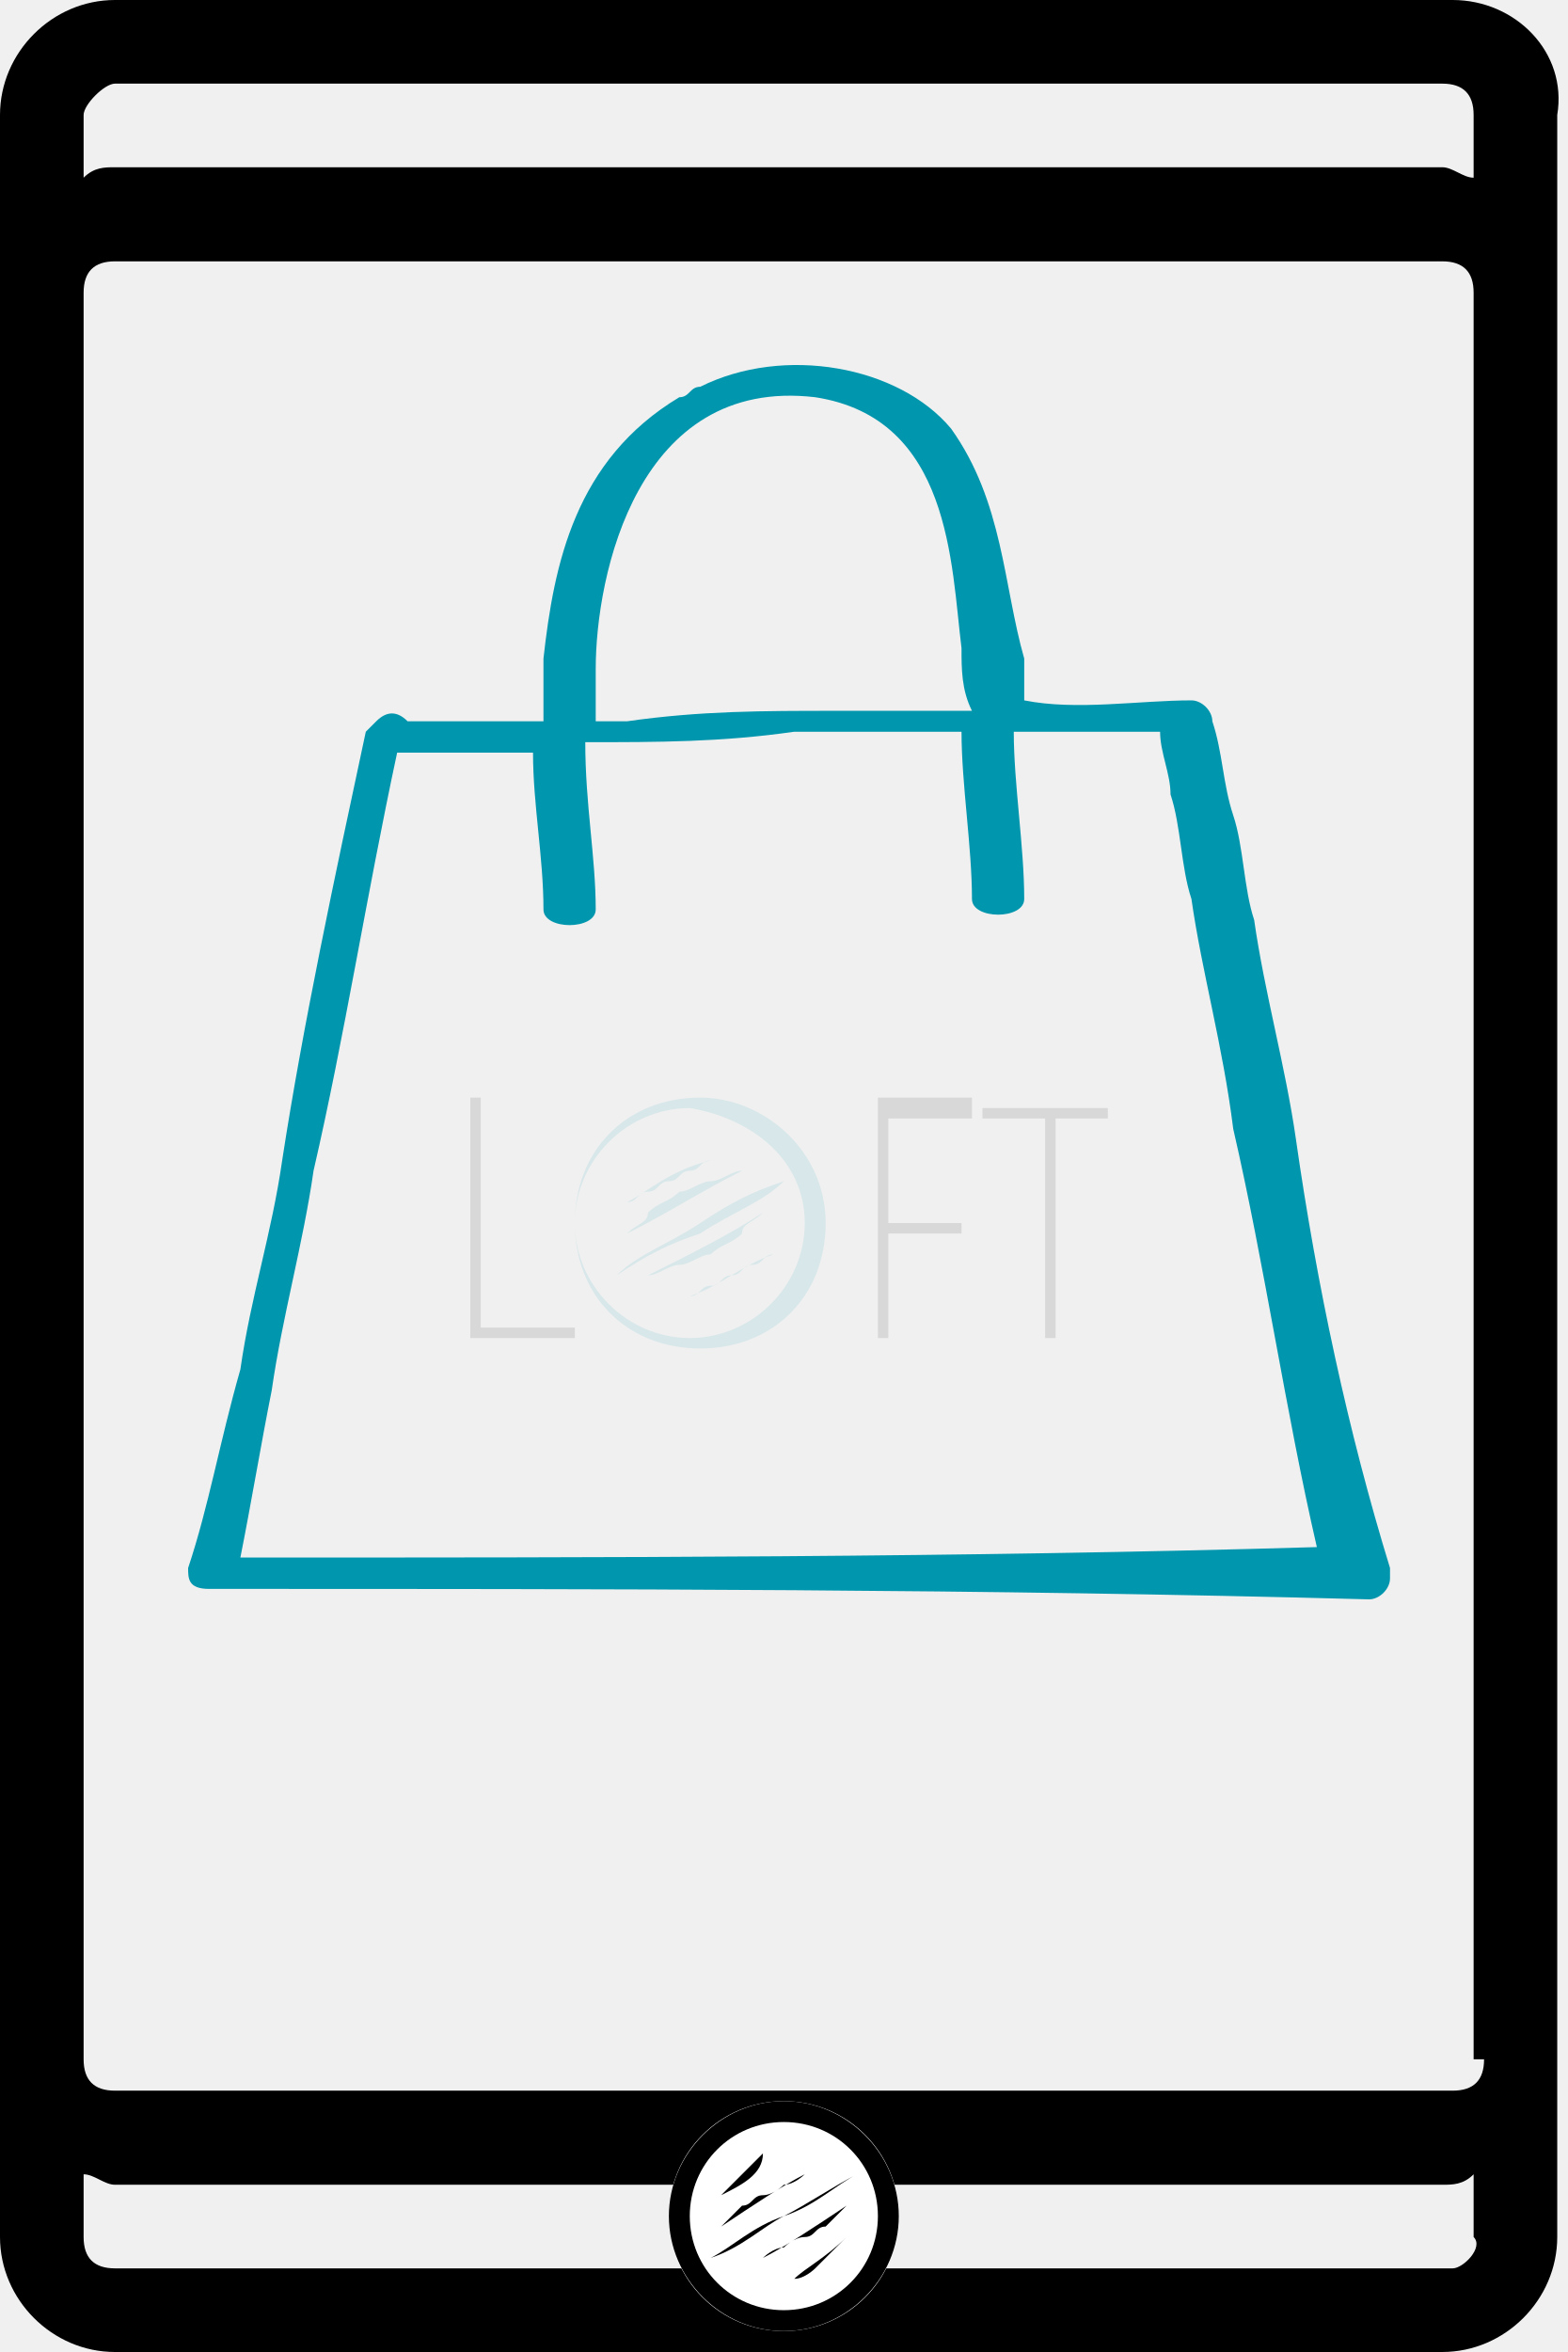
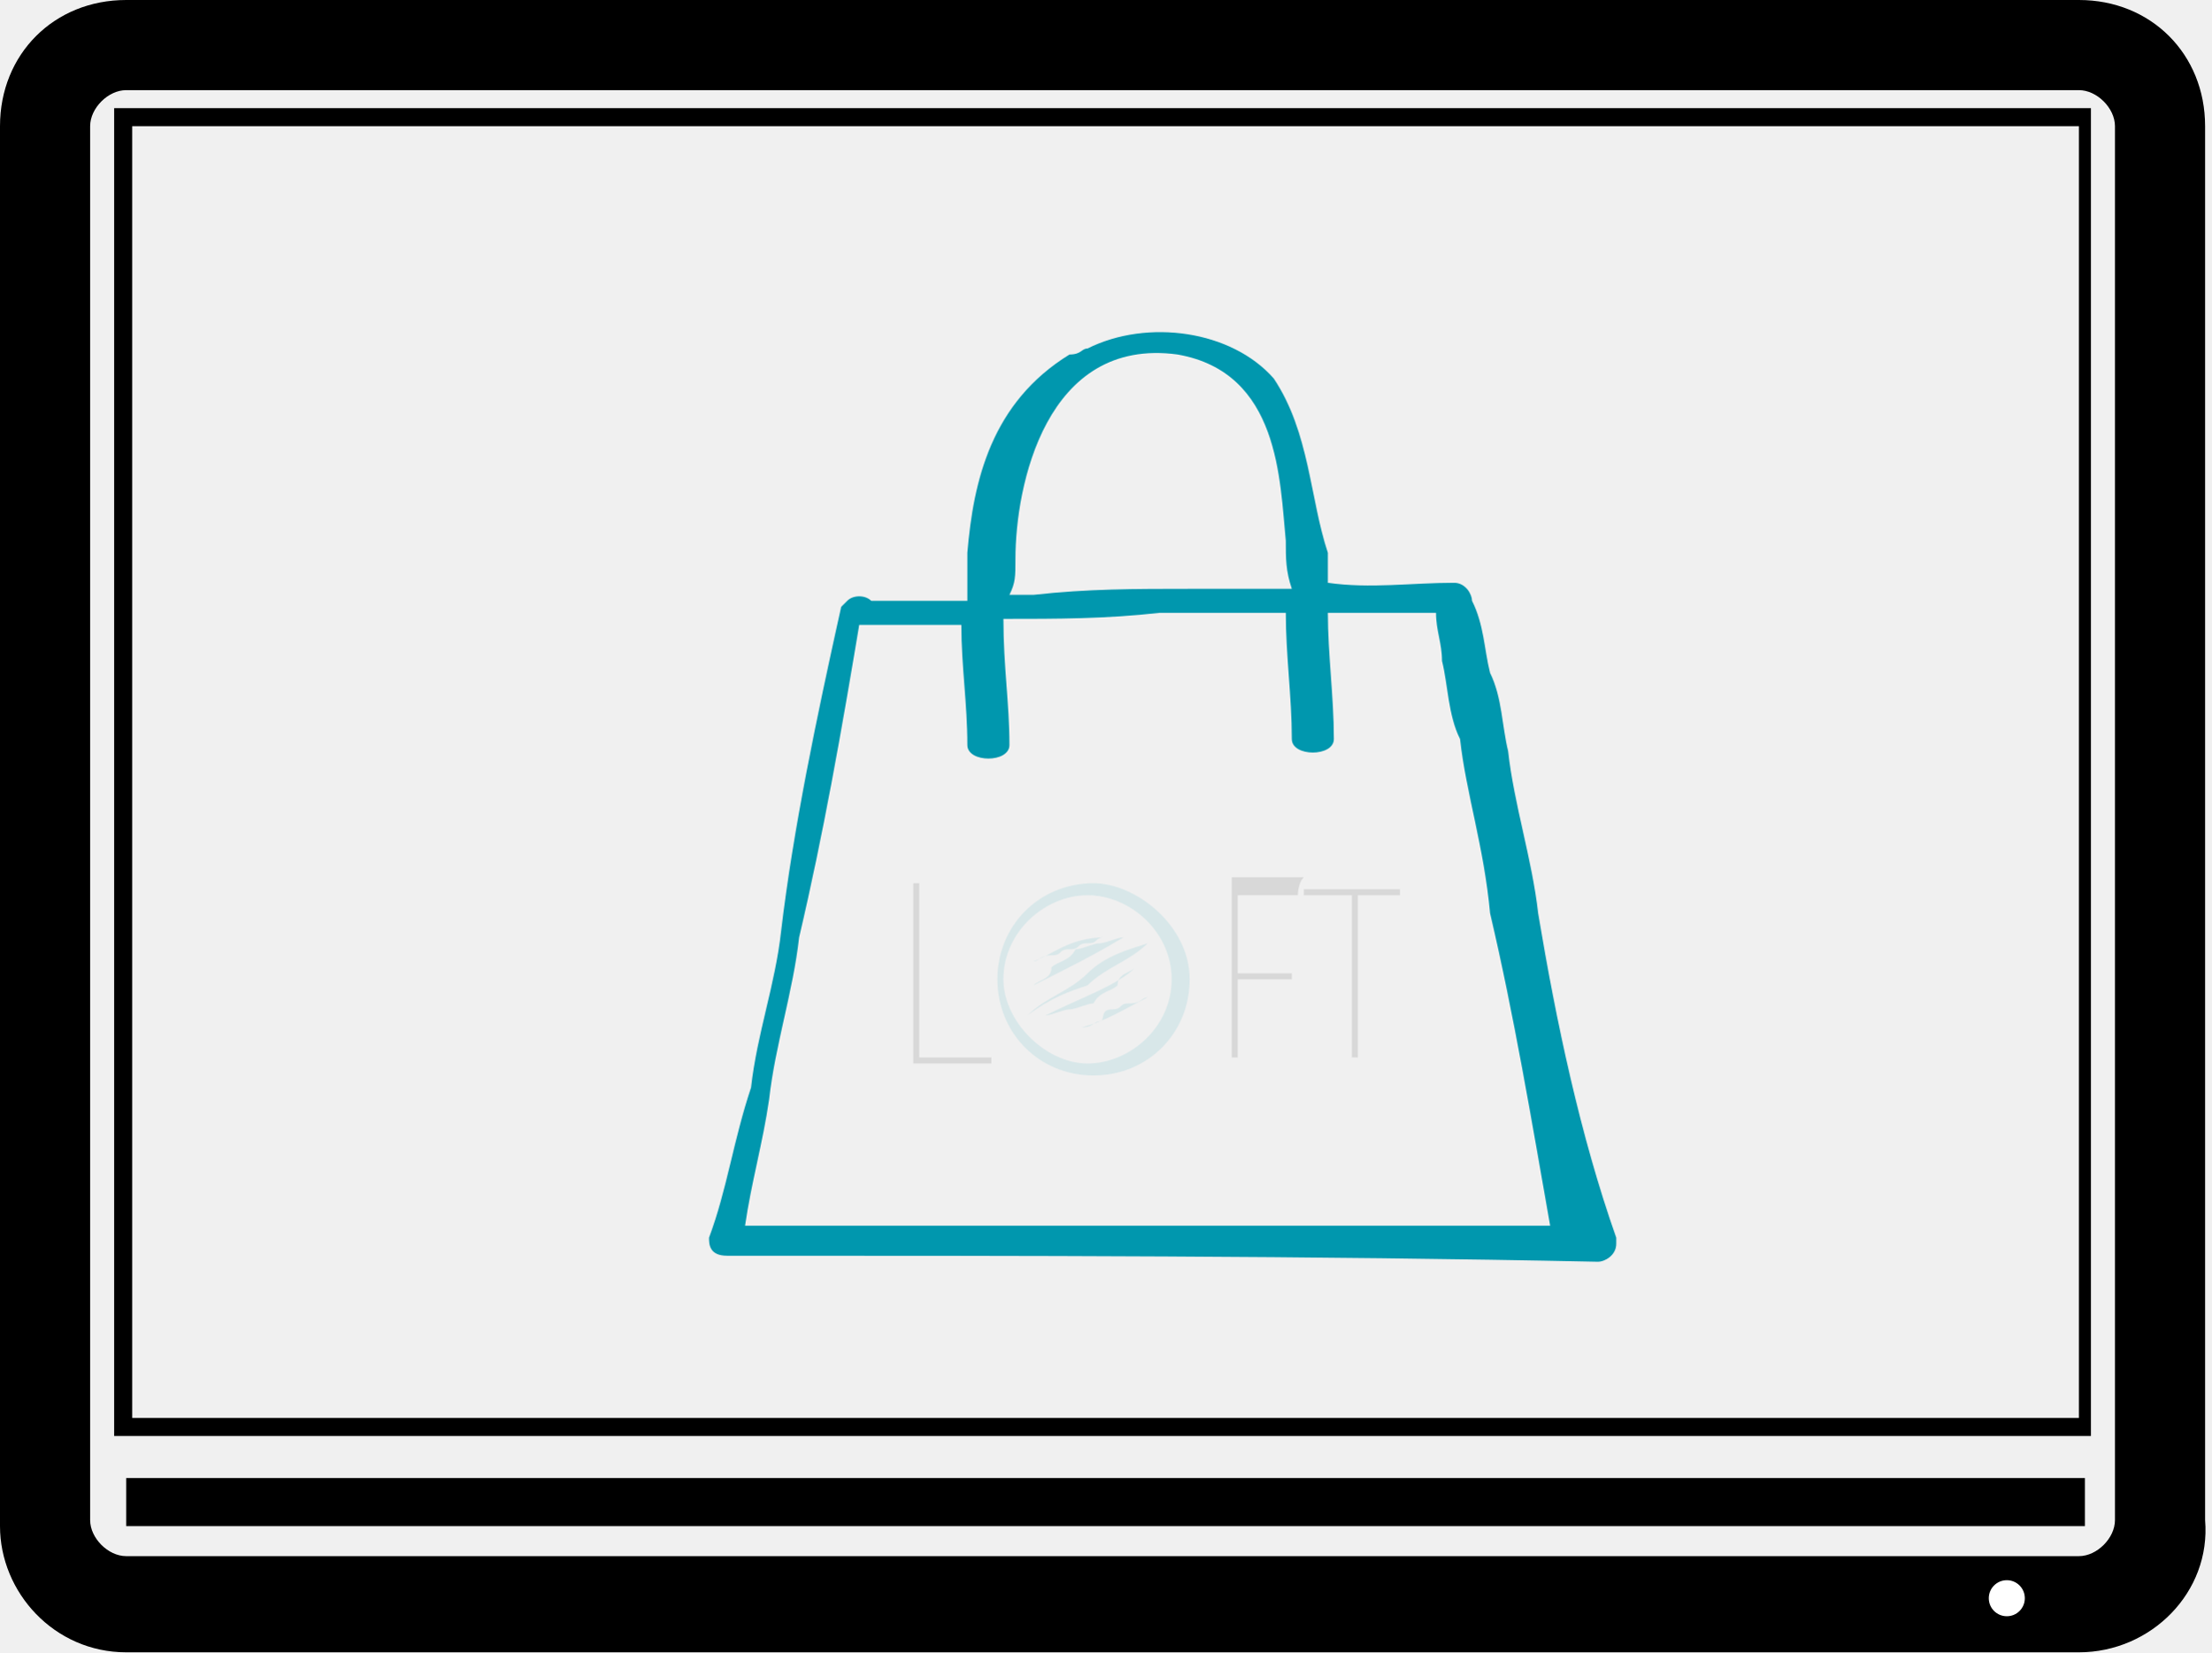
- <svg xmlns="http://www.w3.org/2000/svg" version="1.1" id="Слой_1" x="0px" y="0px" viewBox="0 0 15 22.5" style="enable-background:new 0 0 15 22.5;" xml:space="preserve">
+ <svg xmlns="http://www.w3.org/2000/svg" version="1.1" id="Слой_1" x="0px" y="0px" viewBox="0 0 36.8 27.5" style="enable-background:new 0 0 36.8 27.5;" xml:space="preserve">
  <style type="text/css">
- 	.st0{fill:#FFFFFF;}
- 	.st1{fill:#0097AE;}
- 	.st2{opacity:0.1;}
+ 	.st0{fill:#0097AE;}
+ 	.st1{opacity:0.1;}
+ 	.st2{fill:#FFFFFF;}
</style>
-   <path d="M13.9,0H1.1C0.5,0,0,0.5,0,1.1v1.7v16.9v1.7c0,0.6,0.5,1.1,1.1,1.1h12.7c0.6,0,1.1-0.5,1.1-1.1v-1.7V2.8V1.1  C15,0.5,14.5,0,13.9,0z M1.1,0.8h12.7c0.2,0,0.3,0.1,0.3,0.3v0.6c-0.1,0-0.2-0.1-0.3-0.1H1.1c-0.1,0-0.2,0-0.3,0.1V1.1  C0.8,1,1,0.8,1.1,0.8z M14.2,19.7c0,0.2-0.1,0.3-0.3,0.3H1.1c-0.2,0-0.3-0.1-0.3-0.3V2.8c0-0.2,0.1-0.3,0.3-0.3h12.7  c0.2,0,0.3,0.1,0.3,0.3V19.7z M13.9,21.7H1.1c-0.2,0-0.3-0.1-0.3-0.3v-0.6c0.1,0,0.2,0.1,0.3,0.1h12.7c0.1,0,0.2,0,0.3-0.1v0.6  C14.2,21.5,14,21.7,13.9,21.7z" />
-   <circle class="st0" cx="7.5" cy="21.2" r="1.1" />
-   <path class="st1" d="M12.4,10.9c-0.1-0.7-0.3-1.4-0.4-2.1c-0.1-0.3-0.1-0.7-0.2-1c-0.1-0.3-0.1-0.6-0.2-0.9c0-0.1-0.1-0.2-0.2-0.2  c-0.5,0-1.1,0.1-1.6,0c0-0.1,0-0.3,0-0.4C9.6,5.6,9.6,4.8,9.1,4.1C8.6,3.5,7.5,3.3,6.7,3.7c-0.1,0-0.1,0.1-0.2,0.1  c-1,0.6-1.2,1.6-1.3,2.5c0,0.2,0,0.4,0,0.6l-0.3,0l-0.6,0c0,0-0.5,0-0.4,0c-0.1-0.1-0.2-0.1-0.3,0c0,0,0,0-0.1,0.1  c-0.3,1.4-0.6,2.8-0.8,4.1c-0.1,0.7-0.3,1.3-0.4,2C2.1,13.8,2,14.4,1.8,15c0,0.1,0,0.2,0.2,0.2c0,0,0,0,0.1,0c3.7,0,7.3,0,11,0.1  c0.1,0,0.2-0.1,0.2-0.2c0,0,0,0,0-0.1C12.9,13.7,12.6,12.3,12.4,10.9z M5.7,6.4L5.7,6.4c0-0.9,0.4-2.8,2.1-2.6  C9.1,4,9.1,5.4,9.2,6.2c0,0.2,0,0.4,0.1,0.6c-0.5,0-0.9,0-1.3,0c-0.7,0-1.3,0-2,0.1l-0.3,0C5.7,6.7,5.7,6.6,5.7,6.4z M2.3,14.9  L2.3,14.9c0.1-0.5,0.2-1.1,0.3-1.6c0.1-0.7,0.3-1.4,0.4-2.1c0.3-1.3,0.5-2.6,0.8-4c0.1,0,0.3,0,0.4,0c0.3,0,0.6,0,0.9,0  c0,0.5,0.1,1,0.1,1.5c0,0.2,0.5,0.2,0.5,0c0-0.5-0.1-1-0.1-1.6c0.7,0,1.3,0,2-0.1c0.5,0,1.1,0,1.6,0c0,0.5,0.1,1.1,0.1,1.6  c0,0.2,0.5,0.2,0.5,0c0-0.5-0.1-1.1-0.1-1.6h0c0.5,0,0.9,0,1.4,0c0,0.2,0.1,0.4,0.1,0.6c0.1,0.3,0.1,0.7,0.2,1  c0.1,0.7,0.3,1.4,0.4,2.2c0.3,1.3,0.5,2.7,0.8,4C9.2,14.9,5.8,14.9,2.3,14.9z" />
-   <g class="st2">
+   <path class="st0" d="M25.6,15.2c-0.1-0.9-0.4-1.8-0.5-2.7c-0.1-0.4-0.1-0.9-0.3-1.3c-0.1-0.4-0.1-0.8-0.3-1.2c0-0.1-0.1-0.3-0.3-0.3  c-0.7,0-1.4,0.1-2.1,0c0-0.1,0-0.4,0-0.5c-0.3-0.9-0.3-2-0.9-2.9c-0.7-0.8-2.1-1-3.1-0.5c-0.1,0-0.1,0.1-0.3,0.1  c-1.3,0.8-1.6,2.1-1.7,3.3c0,0.3,0,0.5,0,0.8h-0.4H15c0,0-0.7,0-0.5,0c-0.1-0.1-0.3-0.1-0.4,0c0,0,0,0-0.1,0.1  c-0.4,1.8-0.8,3.7-1,5.4c-0.1,0.9-0.4,1.7-0.5,2.6c-0.3,0.9-0.4,1.7-0.7,2.5c0,0.1,0,0.3,0.3,0.3c0,0,0,0,0.1,0  c4.8,0,9.6,0,14.4,0.1c0.1,0,0.3-0.1,0.3-0.3c0,0,0,0,0-0.1C26.3,18.9,25.9,17,25.6,15.2z M16.9,9.3L16.9,9.3c0-1.2,0.5-3.7,2.7-3.4  c1.7,0.3,1.7,2.1,1.8,3.1c0,0.3,0,0.5,0.1,0.8c-0.7,0-1.2,0-1.7,0c-0.9,0-1.7,0-2.6,0.1h-0.4C16.9,9.7,16.9,9.6,16.9,9.3z   M12.4,20.4L12.4,20.4c0.1-0.7,0.3-1.4,0.4-2.1c0.1-0.9,0.4-1.8,0.5-2.7c0.4-1.7,0.7-3.4,1-5.2c0.1,0,0.4,0,0.5,0c0.4,0,0.8,0,1.2,0  c0,0.7,0.1,1.3,0.1,2c0,0.3,0.7,0.3,0.7,0c0-0.7-0.1-1.3-0.1-2.1c0.9,0,1.7,0,2.6-0.1c0.7,0,1.4,0,2.1,0c0,0.7,0.1,1.4,0.1,2.1  c0,0.3,0.7,0.3,0.7,0c0-0.7-0.1-1.4-0.1-2.1l0,0c0.7,0,1.2,0,1.8,0c0,0.3,0.1,0.5,0.1,0.8c0.1,0.4,0.1,0.9,0.3,1.3  c0.1,0.9,0.4,1.8,0.5,2.9c0.4,1.7,0.7,3.5,1,5.2C21.4,20.4,17,20.4,12.4,20.4z" />
+   <g class="st1">
    <g>
-       <path d="M4.7,12.7h0.8v0.1H4.5v-2.3h0.1V12.7z" />
+       <path d="M15.5,17.6h1v0.1h-1.3v-3h0.1v2.9H15.5z" />
    </g>
    <g>
-       <path d="M9.3,10.7H8.5v1h0.7v0.1H8.5v1H8.4v-2.3h0.9V10.7z" />
+       <path d="M21.6,14.9h-1v1.3h0.9v0.1h-0.9v1.3h-0.1v-3h1.2C21.6,14.7,21.6,14.9,21.6,14.9z" />
    </g>
    <g>
-       <path d="M10.6,10.6v0.1h-0.5v2.1H10v-2.1H9.4v-0.1H10.6z" />
+       <path d="M23.3,14.8v0.1h-0.7v2.7h-0.1v-2.7h-0.8v-0.1H23.3z" />
    </g>
    <g>
      <g>
-         <path class="st1" d="M7.4,12c-0.1,0-0.1,0.1-0.2,0.1c-0.1,0-0.1,0.1-0.2,0.1c-0.1,0-0.1,0.1-0.2,0.1c-0.1,0-0.1,0.1-0.2,0.1l0,0     C6.9,12.3,7.1,12.1,7.4,12L7.4,12z" />
+         <path class="st0" d="M19.1,16.6c-0.1,0-0.1,0.1-0.3,0.1s-0.1,0.1-0.3,0.1S18.4,17,18.3,17c-0.1,0-0.1,0.1-0.3,0.1l0,0     C18.4,17,18.7,16.8,19.1,16.6L19.1,16.6z" />
      </g>
      <g>
-         <path class="st1" d="M6,11.5c0.1,0,0.1-0.1,0.2-0.1c0.1,0,0.1-0.1,0.2-0.1c0.1,0,0.1-0.1,0.2-0.1c0.1,0,0.1-0.1,0.2-0.1l0,0     C6.4,11.2,6.2,11.4,6,11.5L6,11.5z" />
+         <path class="st0" d="M17.2,16c0.1,0,0.1-0.1,0.3-0.1s0.1-0.1,0.3-0.1s0.1-0.1,0.3-0.1s0.1-0.1,0.3-0.1l0,0     C17.8,15.6,17.5,15.9,17.2,16L17.2,16z" />
      </g>
      <g>
-         <path class="st1" d="M6.7,10.5c-0.7,0-1.2,0.5-1.2,1.2c0,0.7,0.5,1.2,1.2,1.2s1.2-0.5,1.2-1.2C7.9,11,7.3,10.5,6.7,10.5z      M7.7,11.7c0,0.6-0.5,1.1-1.1,1.1c-0.6,0-1.1-0.5-1.1-1.1c0-0.6,0.5-1.1,1.1-1.1C7.2,10.7,7.7,11.1,7.7,11.7z" />
+         <path class="st0" d="M18.2,14.7c-0.9,0-1.6,0.7-1.6,1.6s0.7,1.6,1.6,1.6s1.6-0.7,1.6-1.6S18.9,14.7,18.2,14.7z M19.5,16.3     c0,0.8-0.7,1.4-1.4,1.4s-1.4-0.7-1.4-1.4c0-0.8,0.7-1.4,1.4-1.4C18.8,14.9,19.5,15.5,19.5,16.3z" />
      </g>
      <g>
        <g>
-           <path class="st1" d="M5.9,12.2c0.2-0.2,0.5-0.3,0.8-0.5c0.3-0.2,0.5-0.3,0.8-0.4c-0.2,0.2-0.5,0.3-0.8,0.5      C6.4,11.9,6.2,12,5.9,12.2z" />
+           <path class="st0" d="M17.1,16.9c0.3-0.3,0.7-0.4,1-0.7s0.7-0.4,1-0.5c-0.3,0.3-0.7,0.4-1,0.7C17.8,16.5,17.5,16.6,17.1,16.9z" />
        </g>
        <g>
-           <path class="st1" d="M7.3,11.6c-0.1,0.1-0.2,0.1-0.2,0.2C7,11.9,6.9,11.9,6.8,12c-0.1,0-0.2,0.1-0.3,0.1c-0.1,0-0.2,0.1-0.3,0.1      l0,0C6.6,12,7,11.8,7.3,11.6L7.3,11.6z" />
+           <path class="st0" d="M18.9,16.1c-0.1,0.1-0.3,0.1-0.3,0.3c-0.1,0.1-0.3,0.1-0.4,0.3c-0.1,0-0.3,0.1-0.4,0.1s-0.3,0.1-0.4,0.1      l0,0C18,16.6,18.6,16.4,18.9,16.1L18.9,16.1z" />
        </g>
        <g>
-           <path class="st1" d="M6,11.8c0.1-0.1,0.2-0.1,0.2-0.2c0.1-0.1,0.2-0.1,0.3-0.2c0.1,0,0.2-0.1,0.3-0.1c0.1,0,0.2-0.1,0.3-0.1l0,0      C6.7,11.4,6.4,11.6,6,11.8L6,11.8z" />
+           <path class="st0" d="M17.2,16.4c0.1-0.1,0.3-0.1,0.3-0.3c0.1-0.1,0.3-0.1,0.4-0.3c0.1,0,0.3-0.1,0.4-0.1s0.3-0.1,0.4-0.1l0,0      C18.2,15.9,17.8,16.1,17.2,16.4L17.2,16.4z" />
        </g>
      </g>
    </g>
  </g>
  <g>
-     <g>
-       <path d="M8.1,21.4c0,0-0.1,0.1-0.1,0.1c0,0-0.1,0.1-0.1,0.1c0,0-0.1,0.1-0.1,0.1c0,0-0.1,0.1-0.2,0.1l0,0    C7.7,21.7,7.9,21.6,8.1,21.4L8.1,21.4z" />
-     </g>
-     <g>
-       <path d="M6.9,21c0,0,0.1-0.1,0.1-0.1c0,0,0.1-0.1,0.1-0.1c0,0,0.1-0.1,0.1-0.1c0,0,0.1-0.1,0.1-0.1l0,0C7.3,20.8,7.1,20.9,6.9,21    L6.9,21z" />
-     </g>
-     <g>
-       <path d="M7.5,20.1c-0.6,0-1.1,0.5-1.1,1.1c0,0.6,0.5,1.1,1.1,1.1s1.1-0.5,1.1-1.1C8.6,20.6,8.1,20.1,7.5,20.1z M8.4,21.2    c0,0.5-0.4,0.9-0.9,0.9c-0.5,0-0.9-0.4-0.9-0.9c0-0.5,0.4-0.9,0.9-0.9C8,20.3,8.4,20.7,8.4,21.2z" />
-     </g>
-     <g>
-       <g>
-         <path d="M6.8,21.6c0.2-0.1,0.4-0.3,0.7-0.4c0.2-0.1,0.5-0.3,0.7-0.4c-0.2,0.1-0.4,0.3-0.7,0.4C7.3,21.3,7.1,21.5,6.8,21.6z" />
-       </g>
-       <g>
-         <path d="M8.1,21.1c-0.1,0.1-0.1,0.1-0.2,0.2c-0.1,0-0.1,0.1-0.2,0.1c-0.1,0-0.2,0.1-0.2,0.1c-0.1,0-0.2,0.1-0.2,0.1l0,0     C7.5,21.5,7.8,21.3,8.1,21.1L8.1,21.1z" />
-       </g>
-       <g>
-         <path d="M6.9,21.3c0.1-0.1,0.1-0.1,0.2-0.2c0.1,0,0.1-0.1,0.2-0.1c0.1,0,0.2-0.1,0.2-0.1c0.1,0,0.2-0.1,0.2-0.1l0,0     C7.5,20.9,7.2,21.1,6.9,21.3L6.9,21.3z" />
-       </g>
-     </g>
+     <path d="M34.8,23.9H1.9V1.8h32.9V23.9z M2.2,23.6h32.4V2.1H2.2V23.6z" />
+   </g>
+   <g>
+     <path d="M34.6,27.5H2.1c-1.2,0-2.1-1-2.1-2.1V2.1C0,0.9,0.9,0,2.1,0h32.5c1.2,0,2.1,0.9,2.1,2.1v23.2   C36.8,26.5,35.8,27.5,34.6,27.5z M2.1,1.5c-0.3,0-0.6,0.3-0.6,0.6v23.2c0,0.3,0.3,0.6,0.6,0.6h32.5c0.3,0,0.6-0.3,0.6-0.6V2.1   c0-0.3-0.3-0.6-0.6-0.6H2.1z" />
+   </g>
+   <g>
+     <rect x="2.1" y="24.6" width="32.6" height="0.8" />
+   </g>
+   <g>
+     <circle class="st2" cx="33.4" cy="26.6" r="0.3" />
  </g>
</svg>
